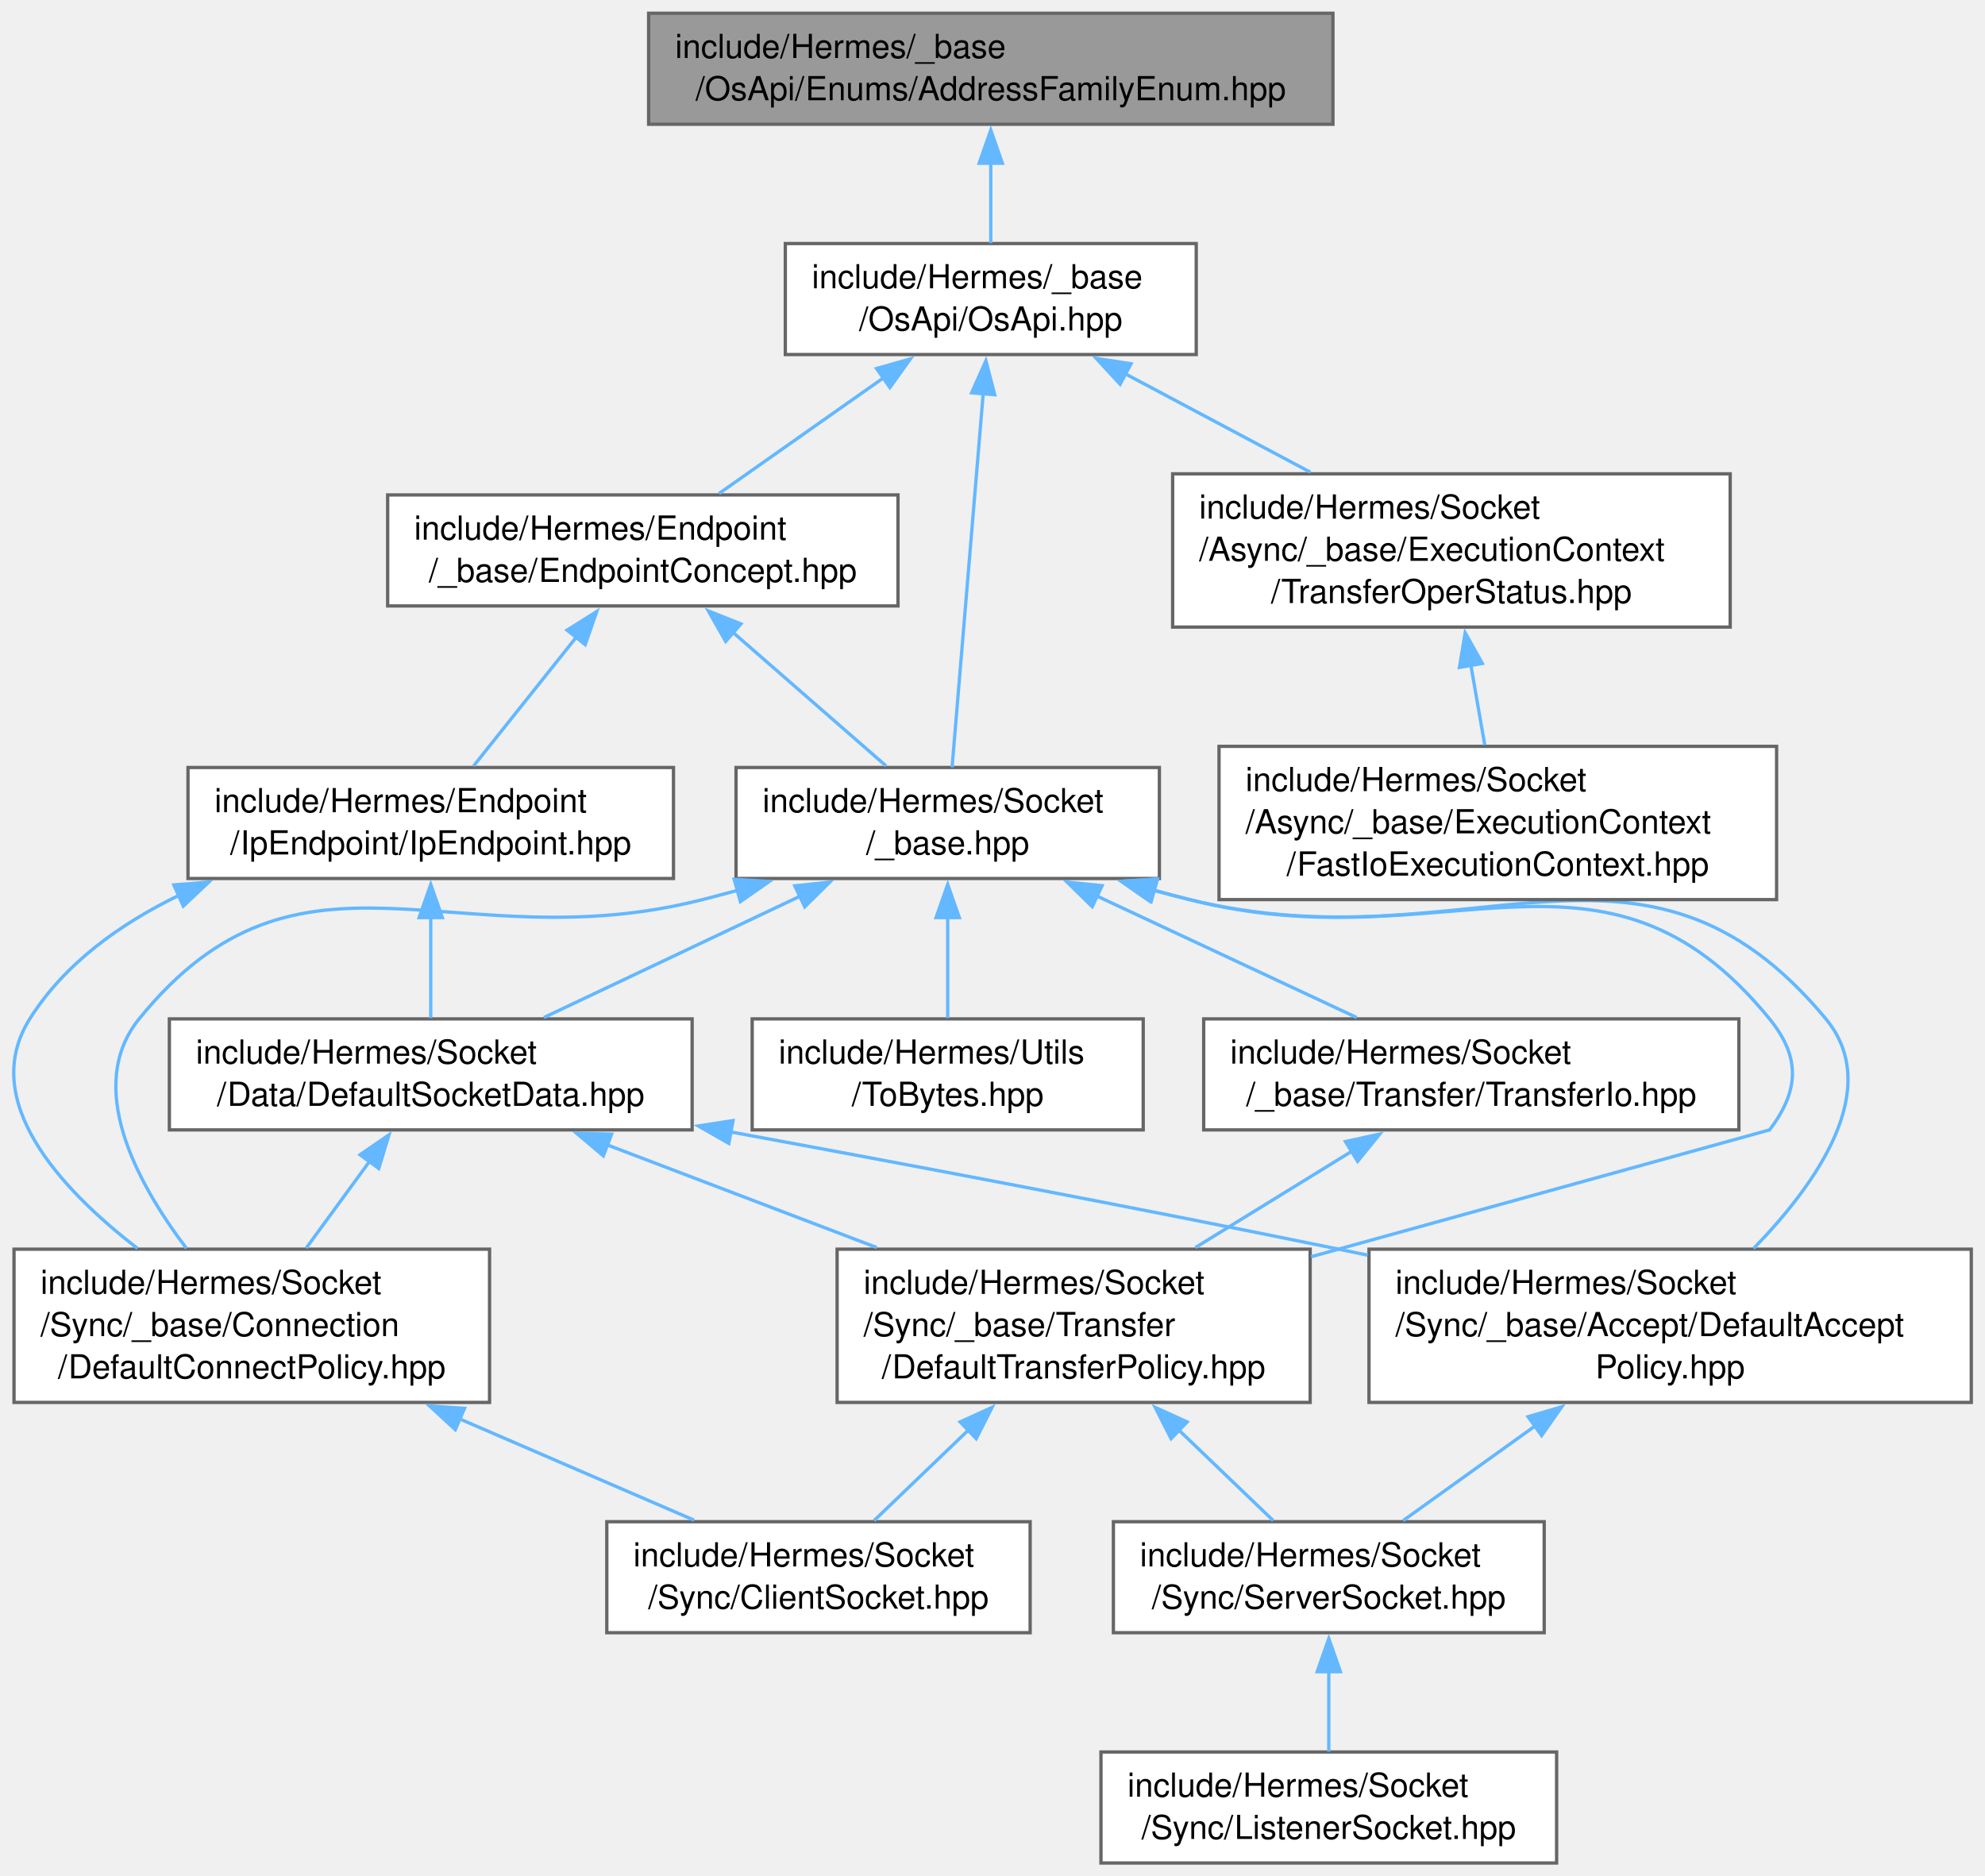
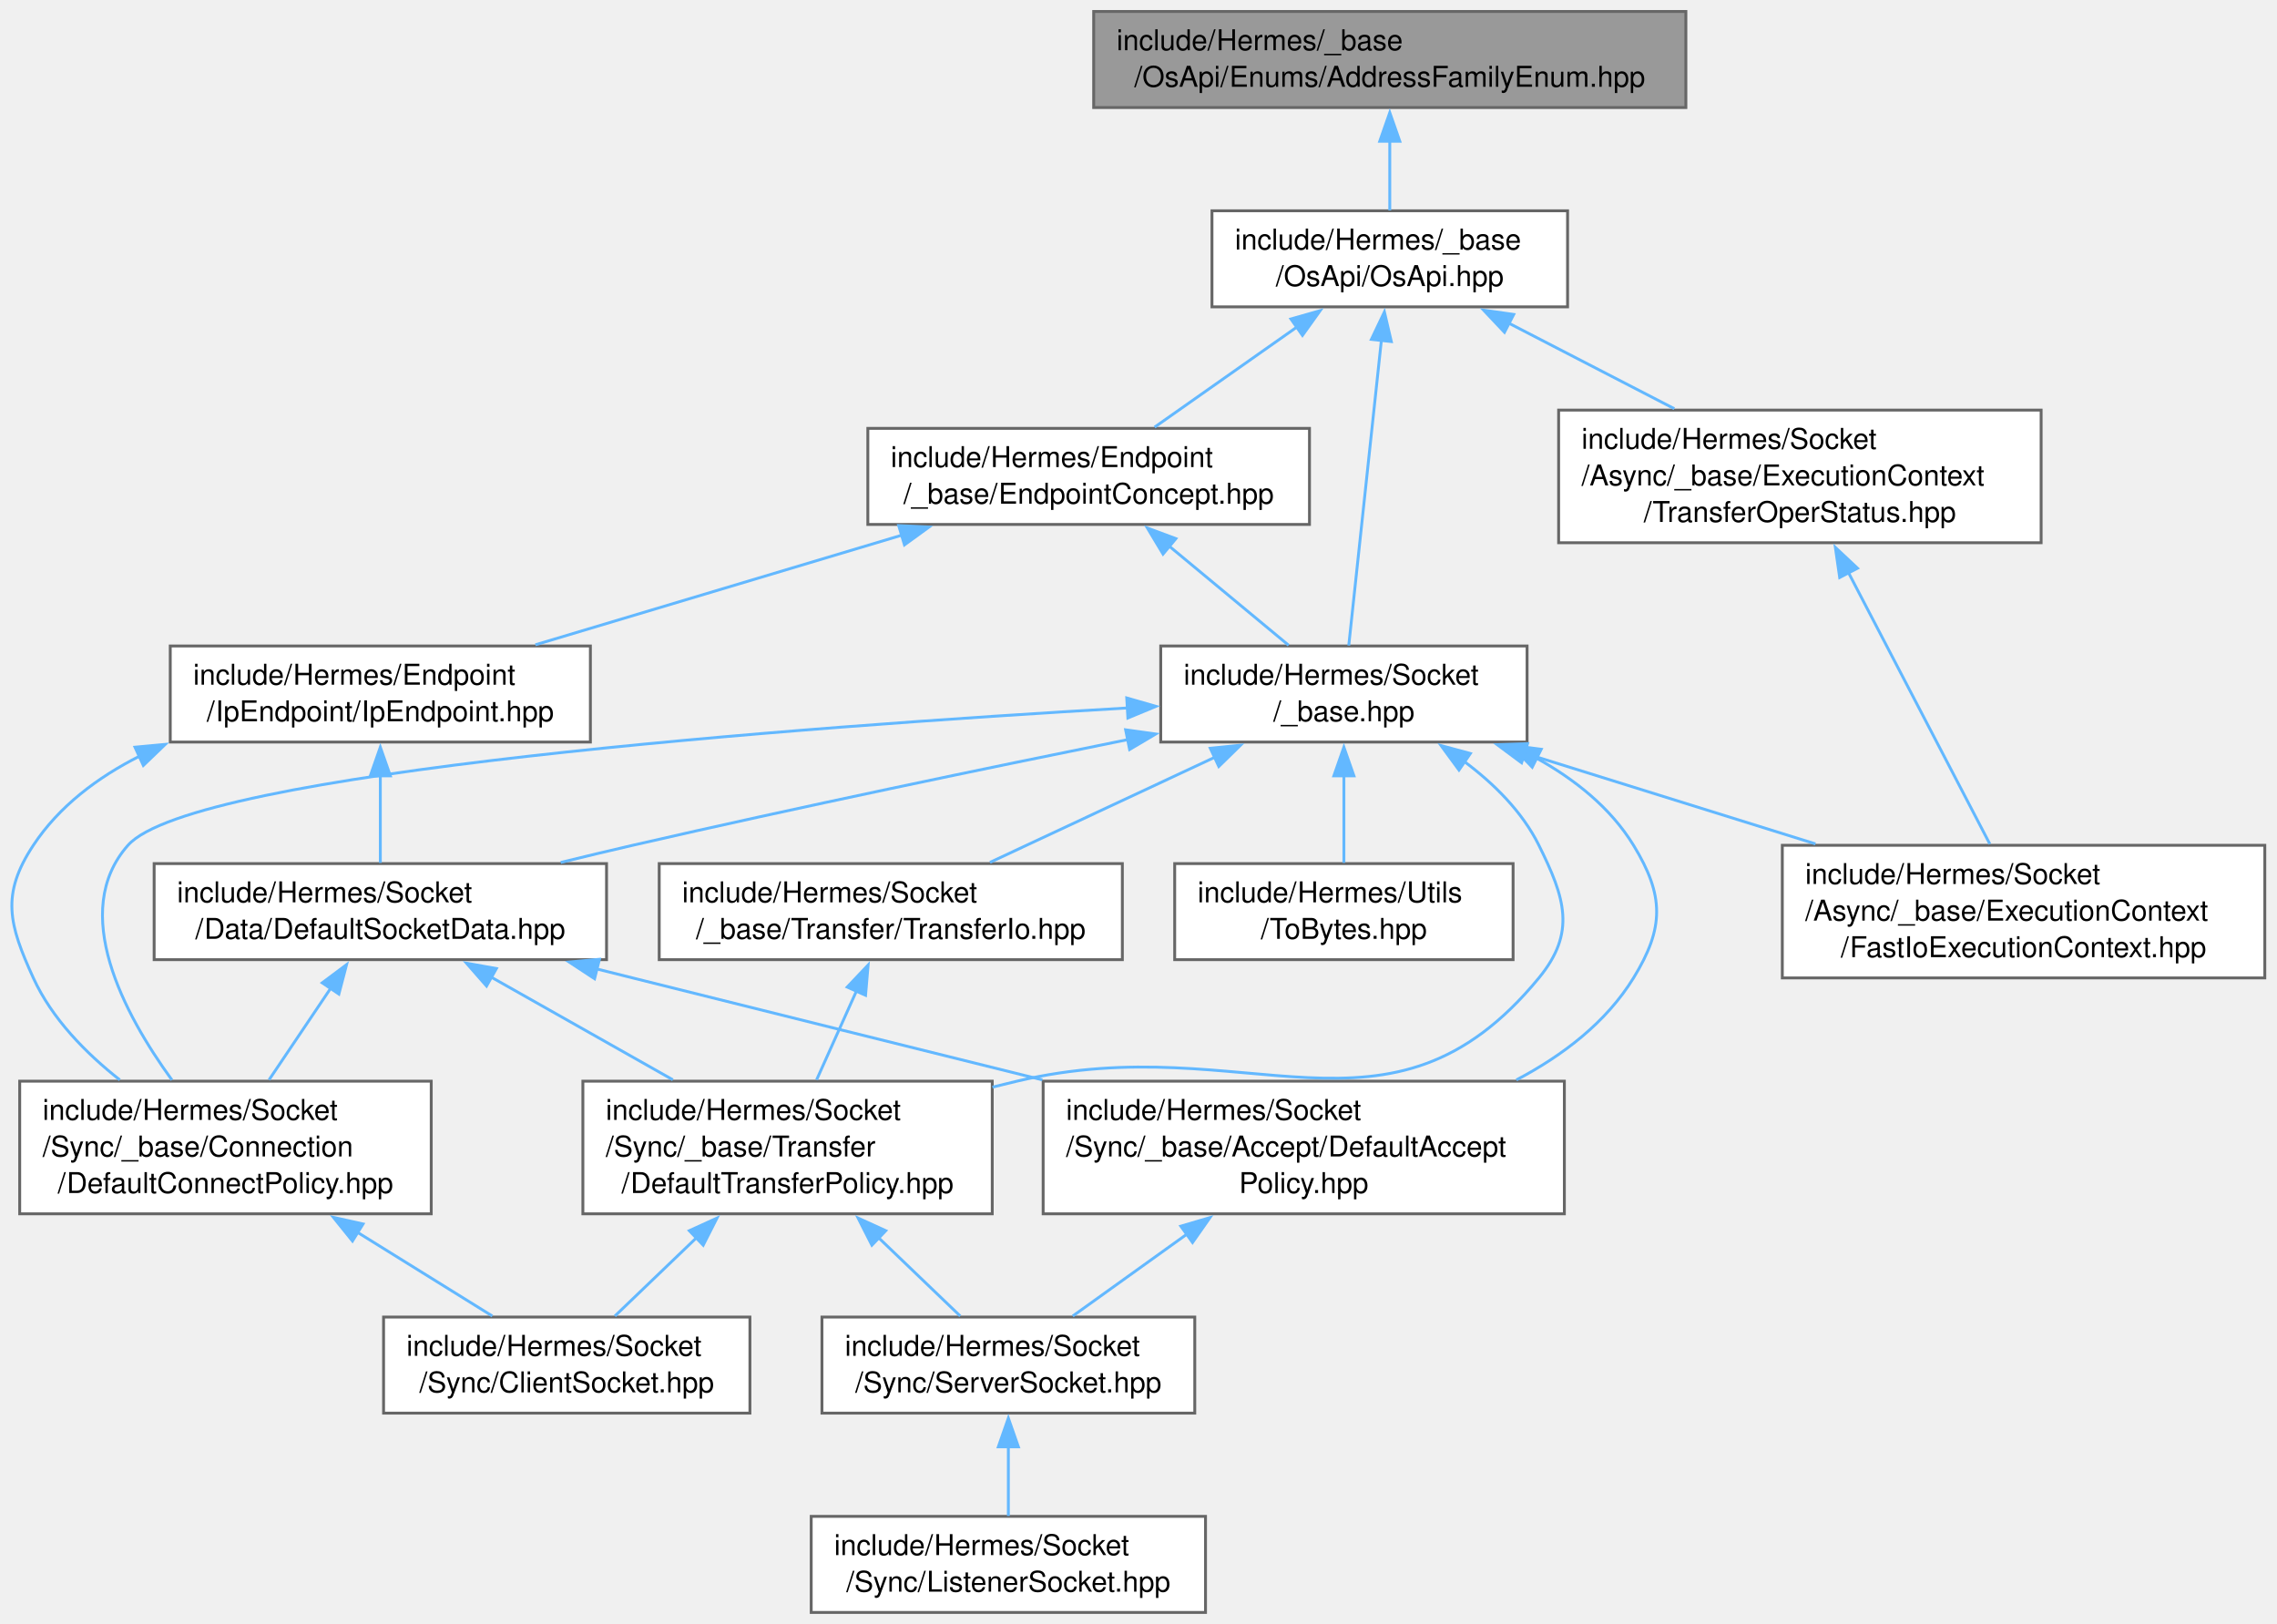
- <svg xmlns="http://www.w3.org/2000/svg" xmlns:xlink="http://www.w3.org/1999/xlink" width="599pt" height="566pt" viewBox="0.00 0.00 599.00 566.00">
+ <svg xmlns="http://www.w3.org/2000/svg" xmlns:xlink="http://www.w3.org/1999/xlink" width="794pt" height="566pt" viewBox="0.00 0.00 794.00 566.00">
  <g id="graph0" class="graph" transform="scale(1 1) rotate(0) translate(4 562.25)">
    <g id="Node000001" class="node">
      <g id="a_Node000001">
        <a xlink:title=" ">
-           <polygon fill="#999999" stroke="#666666" points="398.23,-558.25 191.73,-558.25 191.73,-524.75 398.23,-524.75 398.23,-558.25" />
-           <text xml:space="preserve" text-anchor="start" x="199.73" y="-544.75" font-family="Helvetica,sans-Serif" font-size="10.00">include/Hermes/_base</text>
-           <text xml:space="preserve" text-anchor="middle" x="294.98" y="-532" font-family="Helvetica,sans-Serif" font-size="10.00">/OsApi/Enums/AddressFamilyEnum.hpp</text>
+           <polygon fill="#999999" stroke="#666666" points="583.87,-558.25 377.37,-558.25 377.37,-524.75 583.87,-524.75 583.87,-558.25" />
+           <text xml:space="preserve" text-anchor="start" x="385.37" y="-544.75" font-family="Helvetica,sans-Serif" font-size="10.00">include/Hermes/_base</text>
+           <text xml:space="preserve" text-anchor="middle" x="480.62" y="-532" font-family="Helvetica,sans-Serif" font-size="10.00">/OsApi/Enums/AddressFamilyEnum.hpp</text>
        </a>
      </g>
    </g>
    <g id="Node000002" class="node">
      <g id="a_Node000002">
        <a xlink:href="_os_api_8hpp.html" target="_top" xlink:title=" ">
-           <polygon fill="white" stroke="#666666" points="356.98,-488.75 232.98,-488.75 232.98,-455.25 356.98,-455.25 356.98,-488.75" />
-           <text xml:space="preserve" text-anchor="start" x="240.98" y="-475.25" font-family="Helvetica,sans-Serif" font-size="10.00">include/Hermes/_base</text>
-           <text xml:space="preserve" text-anchor="middle" x="294.98" y="-462.5" font-family="Helvetica,sans-Serif" font-size="10.00">/OsApi/OsApi.hpp</text>
+           <polygon fill="white" stroke="#666666" points="542.62,-488.75 418.62,-488.75 418.62,-455.25 542.62,-455.25 542.62,-488.75" />
+           <text xml:space="preserve" text-anchor="start" x="426.62" y="-475.25" font-family="Helvetica,sans-Serif" font-size="10.00">include/Hermes/_base</text>
+           <text xml:space="preserve" text-anchor="middle" x="480.62" y="-462.5" font-family="Helvetica,sans-Serif" font-size="10.00">/OsApi/OsApi.hpp</text>
        </a>
      </g>
    </g>
    <g id="edge1_Node000001_Node000002" class="edge">
      <g id="a_edge1_Node000001_Node000002">
        <a xlink:title=" ">
-           <path fill="none" stroke="#63b8ff" d="M294.98,-513.06C294.98,-504.84 294.98,-496.09 294.98,-488.88" />
-           <polygon fill="#63b8ff" stroke="#63b8ff" points="291.48,-512.99 294.98,-522.99 298.48,-512.99 291.48,-512.99" />
+           <path fill="none" stroke="#63b8ff" d="M480.62,-513.06C480.62,-504.84 480.62,-496.09 480.62,-488.88" />
+           <polygon fill="#63b8ff" stroke="#63b8ff" points="477.12,-512.99 480.62,-522.99 484.12,-512.99 477.12,-512.99" />
        </a>
      </g>
    </g>
    <g id="Node000003" class="node">
      <g id="a_Node000003">
        <a xlink:href="_endpoint_concept_8hpp.html" target="_top" xlink:title=" ">
-           <polygon fill="white" stroke="#666666" points="266.98,-412.88 112.98,-412.88 112.98,-379.38 266.98,-379.38 266.98,-412.88" />
-           <text xml:space="preserve" text-anchor="start" x="120.98" y="-399.38" font-family="Helvetica,sans-Serif" font-size="10.00">include/Hermes/Endpoint</text>
-           <text xml:space="preserve" text-anchor="middle" x="189.98" y="-386.62" font-family="Helvetica,sans-Serif" font-size="10.00">/_base/EndpointConcept.hpp</text>
+           <polygon fill="white" stroke="#666666" points="452.62,-412.88 298.62,-412.88 298.62,-379.38 452.62,-379.38 452.62,-412.88" />
+           <text xml:space="preserve" text-anchor="start" x="306.62" y="-399.38" font-family="Helvetica,sans-Serif" font-size="10.00">include/Hermes/Endpoint</text>
+           <text xml:space="preserve" text-anchor="middle" x="375.62" y="-386.62" font-family="Helvetica,sans-Serif" font-size="10.00">/_base/EndpointConcept.hpp</text>
        </a>
      </g>
    </g>
    <g id="edge2_Node000002_Node000003" class="edge">
      <g id="a_edge2_Node000002_Node000003">
        <a xlink:title=" ">
-           <path fill="none" stroke="#63b8ff" d="M262.86,-448.4C246.74,-437.06 227.59,-423.59 212.97,-413.3" />
-           <polygon fill="#63b8ff" stroke="#63b8ff" points="260.51,-451.03 270.7,-453.92 264.54,-445.3 260.51,-451.03" />
+           <path fill="none" stroke="#63b8ff" d="M448.5,-448.4C432.38,-437.06 413.23,-423.59 398.61,-413.3" />
+           <polygon fill="#63b8ff" stroke="#63b8ff" points="446.15,-451.03 456.34,-453.92 450.17,-445.3 446.15,-451.03" />
        </a>
      </g>
    </g>
    <g id="Node000012" class="node">
      <g id="a_Node000012">
        <a xlink:href="__base_8hpp.html" target="_top" xlink:title=" ">
-           <polygon fill="white" stroke="#666666" points="345.86,-330.62 218.11,-330.62 218.11,-297.12 345.86,-297.12 345.86,-330.62" />
-           <text xml:space="preserve" text-anchor="start" x="226.11" y="-317.12" font-family="Helvetica,sans-Serif" font-size="10.00">include/Hermes/Socket</text>
-           <text xml:space="preserve" text-anchor="middle" x="281.98" y="-304.38" font-family="Helvetica,sans-Serif" font-size="10.00">/_base.hpp</text>
-         </a>
-       </g>
-     </g>
-     <g id="edge24_Node000002_Node000012" class="edge">
-       <g id="a_edge24_Node000002_Node000012">
-         <a xlink:title=" ">
-           <path fill="none" stroke="#63b8ff" d="M292.69,-443.44C289.96,-410.68 285.5,-357.12 283.3,-330.67" />
-           <polygon fill="#63b8ff" stroke="#63b8ff" points="289.2,-443.7 293.51,-453.37 296.17,-443.12 289.2,-443.7" />
-         </a>
-       </g>
-     </g>
-     <g id="Node000015" class="node">
-       <g id="a_Node000015">
+           <polygon fill="white" stroke="#666666" points="528.5,-337 400.75,-337 400.75,-303.5 528.5,-303.5 528.5,-337" />
+           <text xml:space="preserve" text-anchor="start" x="408.75" y="-323.5" font-family="Helvetica,sans-Serif" font-size="10.00">include/Hermes/Socket</text>
+           <text xml:space="preserve" text-anchor="middle" x="464.62" y="-310.75" font-family="Helvetica,sans-Serif" font-size="10.00">/_base.hpp</text>
+         </a>
+       </g>
+     </g>
+     <g id="edge25_Node000002_Node000012" class="edge">
+       <g id="a_edge25_Node000002_Node000012">
+         <a xlink:title=" ">
+           <path fill="none" stroke="#63b8ff" d="M477.7,-443.65C474.37,-412.46 469.03,-362.53 466.32,-337.16" />
+           <polygon fill="#63b8ff" stroke="#63b8ff" points="474.2,-443.9 478.75,-453.47 481.16,-443.15 474.2,-443.9" />
+         </a>
+       </g>
+     </g>
+     <g id="Node000016" class="node">
+       <g id="a_Node000016">
        <a xlink:href="_transfer_oper_status_8hpp.html" target="_top" xlink:title=" ">
-           <polygon fill="white" stroke="#666666" points="518.11,-419.25 349.86,-419.25 349.86,-373 518.11,-373 518.11,-419.25" />
-           <text xml:space="preserve" text-anchor="start" x="357.86" y="-405.75" font-family="Helvetica,sans-Serif" font-size="10.00">include/Hermes/Socket</text>
-           <text xml:space="preserve" text-anchor="start" x="357.86" y="-393" font-family="Helvetica,sans-Serif" font-size="10.00">/Async/_base/ExecutionContext</text>
-           <text xml:space="preserve" text-anchor="middle" x="433.98" y="-380.25" font-family="Helvetica,sans-Serif" font-size="10.00">/TransferOperStatus.hpp</text>
-         </a>
-       </g>
-     </g>
-     <g id="edge22_Node000002_Node000015" class="edge">
-       <g id="a_edge22_Node000002_Node000015">
-         <a xlink:title=" ">
-           <path fill="none" stroke="#63b8ff" d="M335.44,-449.5C353.02,-440.16 373.62,-429.21 391.42,-419.74" />
-           <polygon fill="#63b8ff" stroke="#63b8ff" points="334.01,-446.29 326.82,-454.08 337.3,-452.47 334.01,-446.29" />
+           <polygon fill="white" stroke="#666666" points="707.75,-419.25 539.5,-419.25 539.5,-373 707.75,-373 707.75,-419.25" />
+           <text xml:space="preserve" text-anchor="start" x="547.5" y="-405.75" font-family="Helvetica,sans-Serif" font-size="10.00">include/Hermes/Socket</text>
+           <text xml:space="preserve" text-anchor="start" x="547.5" y="-393" font-family="Helvetica,sans-Serif" font-size="10.00">/Async/_base/ExecutionContext</text>
+           <text xml:space="preserve" text-anchor="middle" x="623.62" y="-380.25" font-family="Helvetica,sans-Serif" font-size="10.00">/TransferOperStatus.hpp</text>
+         </a>
+       </g>
+     </g>
+     <g id="edge23_Node000002_Node000016" class="edge">
+       <g id="a_edge23_Node000002_Node000016">
+         <a xlink:title=" ">
+           <path fill="none" stroke="#63b8ff" d="M521.99,-449.63C540.13,-440.26 561.43,-429.25 579.84,-419.74" />
+           <polygon fill="#63b8ff" stroke="#63b8ff" points="520.62,-446.39 513.35,-454.09 523.84,-452.61 520.62,-446.39" />
        </a>
      </g>
    </g>
    <g id="Node000004" class="node">
      <g id="a_Node000004">
        <a xlink:href="_ip_endpoint_8hpp.html" target="_top" xlink:title=" ">
-           <polygon fill="white" stroke="#666666" points="199.23,-330.62 52.73,-330.62 52.73,-297.12 199.23,-297.12 199.23,-330.62" />
-           <text xml:space="preserve" text-anchor="start" x="60.73" y="-317.12" font-family="Helvetica,sans-Serif" font-size="10.00">include/Hermes/Endpoint</text>
-           <text xml:space="preserve" text-anchor="middle" x="125.98" y="-304.38" font-family="Helvetica,sans-Serif" font-size="10.00">/IpEndpoint/IpEndpoint.hpp</text>
+           <polygon fill="white" stroke="#666666" points="201.87,-337 55.37,-337 55.37,-303.5 201.87,-303.5 201.87,-337" />
+           <text xml:space="preserve" text-anchor="start" x="63.37" y="-323.5" font-family="Helvetica,sans-Serif" font-size="10.00">include/Hermes/Endpoint</text>
+           <text xml:space="preserve" text-anchor="middle" x="128.62" y="-310.75" font-family="Helvetica,sans-Serif" font-size="10.00">/IpEndpoint/IpEndpoint.hpp</text>
        </a>
      </g>
    </g>
    <g id="edge3_Node000003_Node000004" class="edge">
      <g id="a_edge3_Node000003_Node000004">
        <a xlink:title=" ">
-           <path fill="none" stroke="#63b8ff" d="M170.05,-370.13C159.89,-357.4 147.84,-342.29 138.91,-331.09" />
-           <polygon fill="#63b8ff" stroke="#63b8ff" points="167.12,-372.07 176.09,-377.7 172.59,-367.7 167.12,-372.07" />
+           <path fill="none" stroke="#63b8ff" d="M310.48,-375.64C270.65,-363.73 220.31,-348.67 182.7,-337.42" />
+           <polygon fill="#63b8ff" stroke="#63b8ff" points="309.38,-378.97 319.96,-378.48 311.39,-372.26 309.38,-378.97" />
        </a>
      </g>
    </g>
    <g id="edge14_Node000003_Node000012" class="edge">
      <g id="a_edge14_Node000003_Node000012">
        <a xlink:title=" ">
-           <path fill="none" stroke="#63b8ff" d="M216.95,-371.6C231.88,-358.58 250.06,-342.72 263.39,-331.09" />
-           <polygon fill="#63b8ff" stroke="#63b8ff" points="214.98,-368.68 209.74,-377.89 219.58,-373.95 214.98,-368.68" />
+           <path fill="none" stroke="#63b8ff" d="M403.46,-372.02C417.07,-360.72 433.11,-347.41 445.35,-337.25" />
+           <polygon fill="#63b8ff" stroke="#63b8ff" points="401.56,-369.05 396.1,-378.13 406.03,-374.43 401.56,-369.05" />
        </a>
      </g>
    </g>
    <g id="Node000005" class="node">
      <g id="a_Node000005">
        <a xlink:href="_default_socket_data_8hpp.html" target="_top" xlink:title=" ">
-           <polygon fill="white" stroke="#666666" points="204.86,-254.75 47.11,-254.75 47.11,-221.25 204.86,-221.25 204.86,-254.75" />
-           <text xml:space="preserve" text-anchor="start" x="55.11" y="-241.25" font-family="Helvetica,sans-Serif" font-size="10.00">include/Hermes/Socket</text>
-           <text xml:space="preserve" text-anchor="middle" x="125.98" y="-228.5" font-family="Helvetica,sans-Serif" font-size="10.00">/Data/DefaultSocketData.hpp</text>
+           <polygon fill="white" stroke="#666666" points="207.5,-261.12 49.75,-261.12 49.75,-227.62 207.5,-227.62 207.5,-261.12" />
+           <text xml:space="preserve" text-anchor="start" x="57.75" y="-247.62" font-family="Helvetica,sans-Serif" font-size="10.00">include/Hermes/Socket</text>
+           <text xml:space="preserve" text-anchor="middle" x="128.62" y="-234.88" font-family="Helvetica,sans-Serif" font-size="10.00">/Data/DefaultSocketData.hpp</text>
        </a>
      </g>
    </g>
    <g id="edge4_Node000004_Node000005" class="edge">
      <g id="a_edge4_Node000004_Node000005">
        <a xlink:title=" ">
-           <path fill="none" stroke="#63b8ff" d="M125.98,-285.49C125.98,-275.22 125.98,-263.9 125.98,-255" />
-           <polygon fill="#63b8ff" stroke="#63b8ff" points="122.48,-285.33 125.98,-295.33 129.48,-285.33 122.48,-285.33" />
+           <path fill="none" stroke="#63b8ff" d="M128.62,-291.86C128.62,-281.6 128.62,-270.27 128.62,-261.37" />
+           <polygon fill="#63b8ff" stroke="#63b8ff" points="125.12,-291.71 128.62,-301.71 132.12,-291.71 125.12,-291.71" />
        </a>
      </g>
    </g>
    <g id="Node000009" class="node">
      <g id="a_Node000009">
        <a xlink:href="_default_connect_policy_8hpp.html" target="_top" xlink:title=" ">
-           <polygon fill="white" stroke="#666666" points="143.73,-185.25 0.23,-185.25 0.23,-139 143.73,-139 143.73,-185.25" />
-           <text xml:space="preserve" text-anchor="start" x="8.23" y="-171.75" font-family="Helvetica,sans-Serif" font-size="10.00">include/Hermes/Socket</text>
-           <text xml:space="preserve" text-anchor="start" x="8.23" y="-159" font-family="Helvetica,sans-Serif" font-size="10.00">/Sync/_base/Connection</text>
-           <text xml:space="preserve" text-anchor="middle" x="71.98" y="-146.25" font-family="Helvetica,sans-Serif" font-size="10.00">/DefaultConnectPolicy.hpp</text>
+           <polygon fill="white" stroke="#666666" points="146.37,-185.25 2.87,-185.25 2.87,-139 146.37,-139 146.37,-185.25" />
+           <text xml:space="preserve" text-anchor="start" x="10.87" y="-171.75" font-family="Helvetica,sans-Serif" font-size="10.00">include/Hermes/Socket</text>
+           <text xml:space="preserve" text-anchor="start" x="10.87" y="-159" font-family="Helvetica,sans-Serif" font-size="10.00">/Sync/_base/Connection</text>
+           <text xml:space="preserve" text-anchor="middle" x="74.62" y="-146.25" font-family="Helvetica,sans-Serif" font-size="10.00">/DefaultConnectPolicy.hpp</text>
        </a>
      </g>
    </g>
    <g id="edge13_Node000004_Node000009" class="edge">
      <g id="a_edge13_Node000004_Node000009">
        <a xlink:title=" ">
-           <path fill="none" stroke="#63b8ff" d="M49.9,-291.99C32.19,-283.4 15.46,-271.41 4.98,-254.75 -10.44,-230.23 13.94,-203.66 37.5,-185.48" />
-           <polygon fill="#63b8ff" stroke="#63b8ff" points="48.46,-295.18 59.02,-296.05 51.31,-288.79 48.46,-295.18" />
+           <path fill="none" stroke="#63b8ff" d="M44.69,-298.6C30.03,-291.19 16.62,-281.13 7.62,-267.5 -3.7,-250.34 -0.91,-239.95 7.62,-221.25 14.08,-207.1 25.87,-195.07 37.78,-185.69" />
+           <polygon fill="#63b8ff" stroke="#63b8ff" points="43.07,-301.71 53.62,-302.69 45.98,-295.35 43.07,-301.71" />
        </a>
      </g>
    </g>
    <g id="Node000006" class="node">
      <g id="a_Node000006">
        <a xlink:href="_default_accept_policy_8hpp.html" target="_top" xlink:title=" ">
-           <polygon fill="white" stroke="#666666" points="590.86,-185.25 409.11,-185.25 409.11,-139 590.86,-139 590.86,-185.25" />
-           <text xml:space="preserve" text-anchor="start" x="417.11" y="-171.75" font-family="Helvetica,sans-Serif" font-size="10.00">include/Hermes/Socket</text>
-           <text xml:space="preserve" text-anchor="start" x="417.11" y="-159" font-family="Helvetica,sans-Serif" font-size="10.00">/Sync/_base/Accept/DefaultAccept</text>
-           <text xml:space="preserve" text-anchor="middle" x="499.98" y="-146.25" font-family="Helvetica,sans-Serif" font-size="10.00">Policy.hpp</text>
+           <polygon fill="white" stroke="#666666" points="541.5,-185.25 359.75,-185.25 359.75,-139 541.5,-139 541.5,-185.25" />
+           <text xml:space="preserve" text-anchor="start" x="367.75" y="-171.75" font-family="Helvetica,sans-Serif" font-size="10.00">include/Hermes/Socket</text>
+           <text xml:space="preserve" text-anchor="start" x="367.75" y="-159" font-family="Helvetica,sans-Serif" font-size="10.00">/Sync/_base/Accept/DefaultAccept</text>
+           <text xml:space="preserve" text-anchor="middle" x="450.62" y="-146.25" font-family="Helvetica,sans-Serif" font-size="10.00">Policy.hpp</text>
        </a>
      </g>
    </g>
    <g id="edge5_Node000005_Node000006" class="edge">
      <g id="a_edge5_Node000005_Node000006">
        <a xlink:title=" ">
-           <path fill="none" stroke="#63b8ff" d="M216.41,-220.65C269.88,-210.8 338.88,-197.78 399.98,-185.25 402.86,-184.66 405.77,-184.06 408.72,-183.44" />
-           <polygon fill="#63b8ff" stroke="#63b8ff" points="215.94,-217.18 206.73,-222.43 217.2,-224.06 215.94,-217.18" />
+           <path fill="none" stroke="#63b8ff" d="M203.82,-224.45C208.15,-223.37 212.44,-222.29 216.62,-221.25 263.73,-209.48 316.19,-196.44 359.48,-185.7" />
+           <polygon fill="#63b8ff" stroke="#63b8ff" points="203.33,-220.97 194.48,-226.79 205.04,-227.76 203.33,-220.97" />
        </a>
      </g>
    </g>
    <g id="edge8_Node000005_Node000009" class="edge">
      <g id="a_edge8_Node000005_Node000009">
        <a xlink:title=" ">
-           <path fill="none" stroke="#63b8ff" d="M107.6,-211.86C101.37,-203.33 94.45,-193.87 88.39,-185.57" />
-           <polygon fill="#63b8ff" stroke="#63b8ff" points="104.64,-213.74 113.37,-219.75 110.3,-209.61 104.64,-213.74" />
+           <path fill="none" stroke="#63b8ff" d="M111.42,-217.81C104.48,-207.51 96.55,-195.71 89.83,-185.73" />
+           <polygon fill="#63b8ff" stroke="#63b8ff" points="108.36,-219.54 116.85,-225.88 114.17,-215.63 108.36,-219.54" />
        </a>
      </g>
    </g>
    <g id="Node000011" class="node">
      <g id="a_Node000011">
        <a xlink:href="_default_transfer_policy_8hpp.html" target="_top" xlink:title=" ">
-           <polygon fill="white" stroke="#666666" points="391.36,-185.25 248.61,-185.25 248.61,-139 391.36,-139 391.36,-185.25" />
-           <text xml:space="preserve" text-anchor="start" x="256.61" y="-171.75" font-family="Helvetica,sans-Serif" font-size="10.00">include/Hermes/Socket</text>
-           <text xml:space="preserve" text-anchor="start" x="256.61" y="-159" font-family="Helvetica,sans-Serif" font-size="10.00">/Sync/_base/Transfer</text>
-           <text xml:space="preserve" text-anchor="middle" x="319.98" y="-146.25" font-family="Helvetica,sans-Serif" font-size="10.00">/DefaultTransferPolicy.hpp</text>
+           <polygon fill="white" stroke="#666666" points="342,-185.25 199.25,-185.25 199.25,-139 342,-139 342,-185.25" />
+           <text xml:space="preserve" text-anchor="start" x="207.25" y="-171.75" font-family="Helvetica,sans-Serif" font-size="10.00">include/Hermes/Socket</text>
+           <text xml:space="preserve" text-anchor="start" x="207.25" y="-159" font-family="Helvetica,sans-Serif" font-size="10.00">/Sync/_base/Transfer</text>
+           <text xml:space="preserve" text-anchor="middle" x="270.62" y="-146.25" font-family="Helvetica,sans-Serif" font-size="10.00">/DefaultTransferPolicy.hpp</text>
        </a>
      </g>
    </g>
    <g id="edge10_Node000005_Node000011" class="edge">
      <g id="a_edge10_Node000005_Node000011">
        <a xlink:title=" ">
-           <path fill="none" stroke="#63b8ff" d="M179.04,-216.8C204.29,-207.18 234.57,-195.65 260.58,-185.74" />
-           <polygon fill="#63b8ff" stroke="#63b8ff" points="178.07,-213.42 169.97,-220.25 180.56,-219.96 178.07,-213.42" />
+           <path fill="none" stroke="#63b8ff" d="M167.21,-221.57C186.88,-210.45 210.77,-196.95 230.63,-185.73" />
+           <polygon fill="#63b8ff" stroke="#63b8ff" points="165.66,-218.42 158.67,-226.39 169.1,-224.52 165.66,-218.42" />
        </a>
      </g>
    </g>
    <g id="Node000007" class="node">
      <g id="a_Node000007">
        <a xlink:href="_server_socket_8hpp.html" target="_top" xlink:title=" ">
-           <polygon fill="white" stroke="#666666" points="461.98,-103 331.98,-103 331.98,-69.5 461.98,-69.5 461.98,-103" />
-           <text xml:space="preserve" text-anchor="start" x="339.98" y="-89.5" font-family="Helvetica,sans-Serif" font-size="10.00">include/Hermes/Socket</text>
-           <text xml:space="preserve" text-anchor="middle" x="396.98" y="-76.75" font-family="Helvetica,sans-Serif" font-size="10.00">/Sync/ServerSocket.hpp</text>
+           <polygon fill="white" stroke="#666666" points="412.62,-103 282.62,-103 282.62,-69.5 412.62,-69.5 412.62,-103" />
+           <text xml:space="preserve" text-anchor="start" x="290.62" y="-89.5" font-family="Helvetica,sans-Serif" font-size="10.00">include/Hermes/Socket</text>
+           <text xml:space="preserve" text-anchor="middle" x="347.62" y="-76.75" font-family="Helvetica,sans-Serif" font-size="10.00">/Sync/ServerSocket.hpp</text>
        </a>
      </g>
    </g>
    <g id="edge6_Node000006_Node000007" class="edge">
      <g id="a_edge6_Node000006_Node000007">
        <a xlink:title=" ">
-           <path fill="none" stroke="#63b8ff" d="M459.33,-131.97C445.75,-122.23 431.11,-111.73 419.43,-103.35" />
-           <polygon fill="#63b8ff" stroke="#63b8ff" points="457.12,-134.69 467.29,-137.68 461.2,-129 457.12,-134.69" />
+           <path fill="none" stroke="#63b8ff" d="M409.97,-131.97C396.39,-122.23 381.75,-111.73 370.07,-103.35" />
+           <polygon fill="#63b8ff" stroke="#63b8ff" points="407.76,-134.69 417.93,-137.68 411.84,-129 407.76,-134.69" />
        </a>
      </g>
    </g>
    <g id="Node000008" class="node">
      <g id="a_Node000008">
        <a xlink:href="_listener_socket_8hpp.html" target="_top" xlink:title=" ">
-           <polygon fill="white" stroke="#666666" points="465.73,-33.5 328.23,-33.5 328.23,0 465.73,0 465.73,-33.5" />
-           <text xml:space="preserve" text-anchor="start" x="336.23" y="-20" font-family="Helvetica,sans-Serif" font-size="10.00">include/Hermes/Socket</text>
-           <text xml:space="preserve" text-anchor="middle" x="396.98" y="-7.25" font-family="Helvetica,sans-Serif" font-size="10.00">/Sync/ListenerSocket.hpp</text>
+           <polygon fill="white" stroke="#666666" points="416.37,-33.5 278.87,-33.5 278.87,0 416.37,0 416.37,-33.5" />
+           <text xml:space="preserve" text-anchor="start" x="286.87" y="-20" font-family="Helvetica,sans-Serif" font-size="10.00">include/Hermes/Socket</text>
+           <text xml:space="preserve" text-anchor="middle" x="347.62" y="-7.25" font-family="Helvetica,sans-Serif" font-size="10.00">/Sync/ListenerSocket.hpp</text>
        </a>
      </g>
    </g>
    <g id="edge7_Node000007_Node000008" class="edge">
      <g id="a_edge7_Node000007_Node000008">
        <a xlink:title=" ">
-           <path fill="none" stroke="#63b8ff" d="M396.98,-57.81C396.98,-49.59 396.98,-40.84 396.98,-33.63" />
-           <polygon fill="#63b8ff" stroke="#63b8ff" points="393.48,-57.74 396.98,-67.74 400.48,-57.74 393.48,-57.74" />
+           <path fill="none" stroke="#63b8ff" d="M347.62,-57.81C347.62,-49.59 347.62,-40.84 347.62,-33.63" />
+           <polygon fill="#63b8ff" stroke="#63b8ff" points="344.12,-57.74 347.62,-67.74 351.12,-57.74 344.12,-57.74" />
        </a>
      </g>
    </g>
    <g id="Node000010" class="node">
      <g id="a_Node000010">
        <a xlink:href="_client_socket_8hpp.html" target="_top" xlink:title=" ">
-           <polygon fill="white" stroke="#666666" points="306.86,-103 179.11,-103 179.11,-69.5 306.86,-69.5 306.86,-103" />
-           <text xml:space="preserve" text-anchor="start" x="187.11" y="-89.5" font-family="Helvetica,sans-Serif" font-size="10.00">include/Hermes/Socket</text>
-           <text xml:space="preserve" text-anchor="middle" x="242.98" y="-76.75" font-family="Helvetica,sans-Serif" font-size="10.00">/Sync/ClientSocket.hpp</text>
+           <polygon fill="white" stroke="#666666" points="257.5,-103 129.75,-103 129.75,-69.5 257.5,-69.5 257.5,-103" />
+           <text xml:space="preserve" text-anchor="start" x="137.75" y="-89.5" font-family="Helvetica,sans-Serif" font-size="10.00">include/Hermes/Socket</text>
+           <text xml:space="preserve" text-anchor="middle" x="193.62" y="-76.75" font-family="Helvetica,sans-Serif" font-size="10.00">/Sync/ClientSocket.hpp</text>
        </a>
      </g>
    </g>
    <g id="edge9_Node000009_Node000010" class="edge">
      <g id="a_edge9_Node000009_Node000010">
        <a xlink:title=" ">
-           <path fill="none" stroke="#63b8ff" d="M134.58,-134.08C158.36,-123.81 184.68,-112.44 205.44,-103.47" />
-           <polygon fill="#63b8ff" stroke="#63b8ff" points="133.4,-130.78 125.61,-137.96 136.17,-137.21 133.4,-130.78" />
+           <path fill="none" stroke="#63b8ff" d="M120.68,-132.53C136.62,-122.63 153.93,-111.89 167.68,-103.35" />
+           <polygon fill="#63b8ff" stroke="#63b8ff" points="118.91,-129.51 112.26,-137.76 122.6,-135.46 118.91,-129.51" />
        </a>
      </g>
    </g>
    <g id="edge12_Node000011_Node000007" class="edge">
      <g id="a_edge12_Node000011_Node000007">
        <a xlink:title=" ">
-           <path fill="none" stroke="#63b8ff" d="M351.54,-130.84C361.36,-121.42 371.8,-111.41 380.2,-103.35" />
-           <polygon fill="#63b8ff" stroke="#63b8ff" points="349.39,-128.06 344.59,-137.51 354.23,-133.11 349.39,-128.06" />
+           <path fill="none" stroke="#63b8ff" d="M302.18,-130.84C312,-121.42 322.44,-111.41 330.84,-103.35" />
+           <polygon fill="#63b8ff" stroke="#63b8ff" points="300.03,-128.06 295.23,-137.51 304.87,-133.11 300.03,-128.06" />
        </a>
      </g>
    </g>
    <g id="edge11_Node000011_Node000010" class="edge">
      <g id="a_edge11_Node000011_Node000010">
        <a xlink:title=" ">
-           <path fill="none" stroke="#63b8ff" d="M288.42,-130.84C278.6,-121.42 268.16,-111.41 259.77,-103.35" />
-           <polygon fill="#63b8ff" stroke="#63b8ff" points="285.73,-133.11 295.37,-137.51 290.58,-128.06 285.73,-133.11" />
-         </a>
-       </g>
-     </g>
-     <g id="edge15_Node000012_Node000005" class="edge">
-       <g id="a_edge15_Node000012_Node000005">
-         <a xlink:title=" ">
-           <path fill="none" stroke="#63b8ff" d="M237.58,-291.85C212.98,-280.2 182.88,-265.94 160.14,-255.17" />
-           <polygon fill="#63b8ff" stroke="#63b8ff" points="235.84,-294.9 246.38,-296.02 238.84,-288.57 235.84,-294.9" />
-         </a>
-       </g>
-     </g>
-     <g id="edge16_Node000012_Node000006" class="edge">
-       <g id="a_edge16_Node000012_Node000006">
-         <a xlink:title=" ">
-           <path fill="none" stroke="#63b8ff" d="M343.63,-293.68C347.46,-292.64 351.27,-291.66 354.98,-290.75 439.32,-270.13 491.54,-321.56 546.98,-254.75 564.45,-233.7 544.25,-205.08 525.17,-185.46" />
-           <polygon fill="#63b8ff" stroke="#63b8ff" points="342.99,-290.22 334.3,-296.28 344.87,-296.96 342.99,-290.22" />
-         </a>
-       </g>
-     </g>
-     <g id="edge17_Node000012_Node000009" class="edge">
-       <g id="a_edge17_Node000012_Node000009">
-         <a xlink:title=" ">
-           <path fill="none" stroke="#63b8ff" d="M218.7,-293.58C215.08,-292.6 211.49,-291.64 207.98,-290.75 133.14,-271.67 86.61,-314.75 37.98,-254.75 21.53,-234.45 37.18,-205.42 52.26,-185.5" />
-           <polygon fill="#63b8ff" stroke="#63b8ff" points="217.55,-296.89 228.12,-296.22 219.43,-290.15 217.55,-296.89" />
-         </a>
-       </g>
-     </g>
-     <g id="edge18_Node000012_Node000011" class="edge">
-       <g id="a_edge18_Node000012_Node000011">
-         <a xlink:title=" ">
-           <path fill="none" stroke="#63b8ff" d="M344.2,-293.6C347.84,-292.6 351.45,-291.65 354.98,-290.75 431.95,-271.21 479.81,-316.3 529.98,-254.75 539.39,-243.21 539,-233.1 529.98,-221.25 529.98,-221.25 452.5,-199.8 391.66,-182.97" />
-           <polygon fill="#63b8ff" stroke="#63b8ff" points="343.39,-290.19 334.72,-296.28 345.3,-296.93 343.39,-290.19" />
+           <path fill="none" stroke="#63b8ff" d="M239.06,-130.84C229.24,-121.42 218.8,-111.41 210.41,-103.35" />
+           <polygon fill="#63b8ff" stroke="#63b8ff" points="236.37,-133.11 246.01,-137.51 241.21,-128.06 236.37,-133.11" />
+         </a>
+       </g>
+     </g>
+     <g id="edge16_Node000012_Node000005" class="edge">
+       <g id="a_edge16_Node000012_Node000005">
+         <a xlink:title=" ">
+           <path fill="none" stroke="#63b8ff" d="M389.29,-304.36C340.05,-294.42 274.38,-280.78 216.62,-267.5 208.48,-265.63 199.94,-263.58 191.52,-261.52" />
+           <polygon fill="#63b8ff" stroke="#63b8ff" points="388.51,-307.77 399.01,-306.31 389.9,-300.91 388.51,-307.77" />
+         </a>
+       </g>
+     </g>
+     <g id="edge17_Node000012_Node000006" class="edge">
+       <g id="a_edge17_Node000012_Node000006">
+         <a xlink:title=" ">
+           <path fill="none" stroke="#63b8ff" d="M531.55,-298.02C545.08,-290.55 557.6,-280.62 565.62,-267.5 576.34,-249.96 576.39,-238.76 565.62,-221.25 556.07,-205.72 540.94,-194.19 524.76,-185.68" />
+           <polygon fill="#63b8ff" stroke="#63b8ff" points="530.29,-294.74 522.92,-302.35 533.43,-300.99 530.29,-294.74" />
+         </a>
+       </g>
+     </g>
+     <g id="edge18_Node000012_Node000009" class="edge">
+       <g id="a_edge18_Node000012_Node000009">
+         <a xlink:title=" ">
+           <path fill="none" stroke="#63b8ff" d="M389.37,-315.4C273.75,-308.7 63.31,-293.12 40.62,-267.5 20.15,-244.38 39.21,-208.73 55.96,-185.66" />
+           <polygon fill="#63b8ff" stroke="#63b8ff" points="388.9,-318.88 399.08,-315.95 389.3,-311.89 388.9,-318.88" />
+         </a>
+       </g>
+     </g>
+     <g id="edge19_Node000012_Node000011" class="edge">
+       <g id="a_edge19_Node000012_Node000011">
+         <a xlink:title=" ">
+           <path fill="none" stroke="#63b8ff" d="M506.49,-296.8C516.94,-289.01 526.81,-279.22 532.62,-267.5 541.75,-249.08 545.67,-237.13 532.62,-221.25 480.28,-157.54 430.86,-204.25 350.62,-185.25 347.82,-184.59 344.96,-183.89 342.08,-183.17" />
+           <polygon fill="#63b8ff" stroke="#63b8ff" points="504.76,-293.74 498.49,-302.28 508.72,-299.51 504.76,-293.74" />
        </a>
      </g>
    </g>
    <g id="Node000013" class="node">
      <g id="a_Node000013">
-         <a xlink:href="_transfer_io_8hpp.html" target="_top" xlink:title=" ">
-           <polygon fill="white" stroke="#666666" points="520.73,-254.75 359.23,-254.75 359.23,-221.25 520.73,-221.25 520.73,-254.75" />
-           <text xml:space="preserve" text-anchor="start" x="367.23" y="-241.25" font-family="Helvetica,sans-Serif" font-size="10.00">include/Hermes/Socket</text>
-           <text xml:space="preserve" text-anchor="middle" x="439.98" y="-228.5" font-family="Helvetica,sans-Serif" font-size="10.00">/_base/Transfer/TransferIo.hpp</text>
-         </a>
-       </g>
-     </g>
-     <g id="edge19_Node000012_Node000013" class="edge">
-       <g id="a_edge19_Node000012_Node000013">
-         <a xlink:title=" ">
-           <path fill="none" stroke="#63b8ff" d="M326.95,-291.85C351.86,-280.2 382.36,-265.94 405.39,-255.17" />
-           <polygon fill="#63b8ff" stroke="#63b8ff" points="325.6,-288.62 318.03,-296.02 328.57,-294.96 325.6,-288.62" />
+         <a xlink:href="_fast_io_execution_context_8hpp.html" target="_top" xlink:title=" ">
+           <polygon fill="white" stroke="#666666" points="785.75,-267.5 617.5,-267.5 617.5,-221.25 785.75,-221.25 785.75,-267.5" />
+           <text xml:space="preserve" text-anchor="start" x="625.5" y="-254" font-family="Helvetica,sans-Serif" font-size="10.00">include/Hermes/Socket</text>
+           <text xml:space="preserve" text-anchor="start" x="625.5" y="-241.25" font-family="Helvetica,sans-Serif" font-size="10.00">/Async/_base/ExecutionContext</text>
+           <text xml:space="preserve" text-anchor="middle" x="701.62" y="-228.5" font-family="Helvetica,sans-Serif" font-size="10.00">/FastIoExecutionContext.hpp</text>
+         </a>
+       </g>
+     </g>
+     <g id="edge15_Node000012_Node000013" class="edge">
+       <g id="a_edge15_Node000012_Node000013">
+         <a xlink:title=" ">
+           <path fill="none" stroke="#63b8ff" d="M527.38,-299.69C558.63,-289.95 596.57,-278.12 629.06,-267.99" />
+           <polygon fill="#63b8ff" stroke="#63b8ff" points="526.58,-296.27 518.08,-302.59 528.66,-302.95 526.58,-296.27" />
        </a>
      </g>
    </g>
    <g id="Node000014" class="node">
      <g id="a_Node000014">
+         <a xlink:href="_transfer_io_8hpp.html" target="_top" xlink:title=" ">
+           <polygon fill="white" stroke="#666666" points="387.37,-261.12 225.87,-261.12 225.87,-227.62 387.37,-227.62 387.37,-261.12" />
+           <text xml:space="preserve" text-anchor="start" x="233.87" y="-247.62" font-family="Helvetica,sans-Serif" font-size="10.00">include/Hermes/Socket</text>
+           <text xml:space="preserve" text-anchor="middle" x="306.62" y="-234.88" font-family="Helvetica,sans-Serif" font-size="10.00">/_base/Transfer/TransferIo.hpp</text>
+         </a>
+       </g>
+     </g>
+     <g id="edge20_Node000012_Node000014" class="edge">
+       <g id="a_edge20_Node000012_Node000014">
+         <a xlink:title=" ">
+           <path fill="none" stroke="#63b8ff" d="M419.65,-298.22C394.74,-286.58 364.25,-272.32 341.21,-261.55" />
+           <polygon fill="#63b8ff" stroke="#63b8ff" points="418.03,-301.33 428.58,-302.4 421,-294.99 418.03,-301.33" />
+         </a>
+       </g>
+     </g>
+     <g id="Node000015" class="node">
+       <g id="a_Node000015">
        <a xlink:href="_to_bytes_8hpp.html" target="_top" xlink:title=" ">
-           <polygon fill="white" stroke="#666666" points="340.98,-254.75 222.98,-254.75 222.98,-221.25 340.98,-221.25 340.98,-254.75" />
-           <text xml:space="preserve" text-anchor="start" x="230.98" y="-241.25" font-family="Helvetica,sans-Serif" font-size="10.00">include/Hermes/Utils</text>
-           <text xml:space="preserve" text-anchor="middle" x="281.98" y="-228.5" font-family="Helvetica,sans-Serif" font-size="10.00">/ToBytes.hpp</text>
-         </a>
-       </g>
-     </g>
-     <g id="edge21_Node000012_Node000014" class="edge">
-       <g id="a_edge21_Node000012_Node000014">
-         <a xlink:title=" ">
-           <path fill="none" stroke="#63b8ff" d="M281.98,-285.49C281.98,-275.22 281.98,-263.9 281.98,-255" />
-           <polygon fill="#63b8ff" stroke="#63b8ff" points="278.48,-285.33 281.98,-295.33 285.48,-285.33 278.48,-285.33" />
-         </a>
-       </g>
-     </g>
-     <g id="edge20_Node000013_Node000011" class="edge">
-       <g id="a_edge20_Node000013_Node000011">
-         <a xlink:title=" ">
-           <path fill="none" stroke="#63b8ff" d="M404.2,-214.97C389.21,-205.75 371.81,-195.03 356.72,-185.74" />
-           <polygon fill="#63b8ff" stroke="#63b8ff" points="402.01,-217.73 412.36,-219.99 405.68,-211.77 402.01,-217.73" />
-         </a>
-       </g>
-     </g>
-     <g id="Node000016" class="node">
-       <g id="a_Node000016">
-         <a xlink:href="_fast_io_execution_context_8hpp.html" target="_top" xlink:title=" ">
-           <polygon fill="white" stroke="#666666" points="532.11,-337 363.86,-337 363.86,-290.75 532.11,-290.75 532.11,-337" />
-           <text xml:space="preserve" text-anchor="start" x="371.86" y="-323.5" font-family="Helvetica,sans-Serif" font-size="10.00">include/Hermes/Socket</text>
-           <text xml:space="preserve" text-anchor="start" x="371.86" y="-310.75" font-family="Helvetica,sans-Serif" font-size="10.00">/Async/_base/ExecutionContext</text>
-           <text xml:space="preserve" text-anchor="middle" x="447.98" y="-298" font-family="Helvetica,sans-Serif" font-size="10.00">/FastIoExecutionContext.hpp</text>
-         </a>
-       </g>
-     </g>
-     <g id="edge23_Node000015_Node000016" class="edge">
-       <g id="a_edge23_Node000015_Node000016">
-         <a xlink:title=" ">
-           <path fill="none" stroke="#63b8ff" d="M439.83,-361.62C441.25,-353.45 442.74,-344.9 444.05,-337.39" />
-           <polygon fill="#63b8ff" stroke="#63b8ff" points="436.41,-360.83 438.14,-371.28 443.31,-362.03 436.41,-360.83" />
+           <polygon fill="white" stroke="#666666" points="523.62,-261.12 405.62,-261.12 405.62,-227.62 523.62,-227.62 523.62,-261.12" />
+           <text xml:space="preserve" text-anchor="start" x="413.62" y="-247.62" font-family="Helvetica,sans-Serif" font-size="10.00">include/Hermes/Utils</text>
+           <text xml:space="preserve" text-anchor="middle" x="464.62" y="-234.88" font-family="Helvetica,sans-Serif" font-size="10.00">/ToBytes.hpp</text>
+         </a>
+       </g>
+     </g>
+     <g id="edge22_Node000012_Node000015" class="edge">
+       <g id="a_edge22_Node000012_Node000015">
+         <a xlink:title=" ">
+           <path fill="none" stroke="#63b8ff" d="M464.62,-291.86C464.62,-281.6 464.62,-270.27 464.62,-261.37" />
+           <polygon fill="#63b8ff" stroke="#63b8ff" points="461.12,-291.71 464.62,-301.71 468.12,-291.71 461.12,-291.71" />
+         </a>
+       </g>
+     </g>
+     <g id="edge21_Node000014_Node000011" class="edge">
+       <g id="a_edge21_Node000014_Node000011">
+         <a xlink:title=" ">
+           <path fill="none" stroke="#63b8ff" d="M294.72,-216.85C290.2,-206.78 285.1,-195.41 280.76,-185.73" />
+           <polygon fill="#63b8ff" stroke="#63b8ff" points="291.43,-218.06 298.72,-225.75 297.82,-215.2 291.43,-218.06" />
+         </a>
+       </g>
+     </g>
+     <g id="edge24_Node000016_Node000013" class="edge">
+       <g id="a_edge24_Node000016_Node000013">
+         <a xlink:title=" ">
+           <path fill="none" stroke="#63b8ff" d="M640.47,-362.78C655.37,-334.16 676.73,-293.15 689.86,-267.95" />
+           <polygon fill="#63b8ff" stroke="#63b8ff" points="637.51,-360.88 636,-371.36 643.72,-364.11 637.51,-360.88" />
        </a>
      </g>
    </g>
  </g>
</svg>
